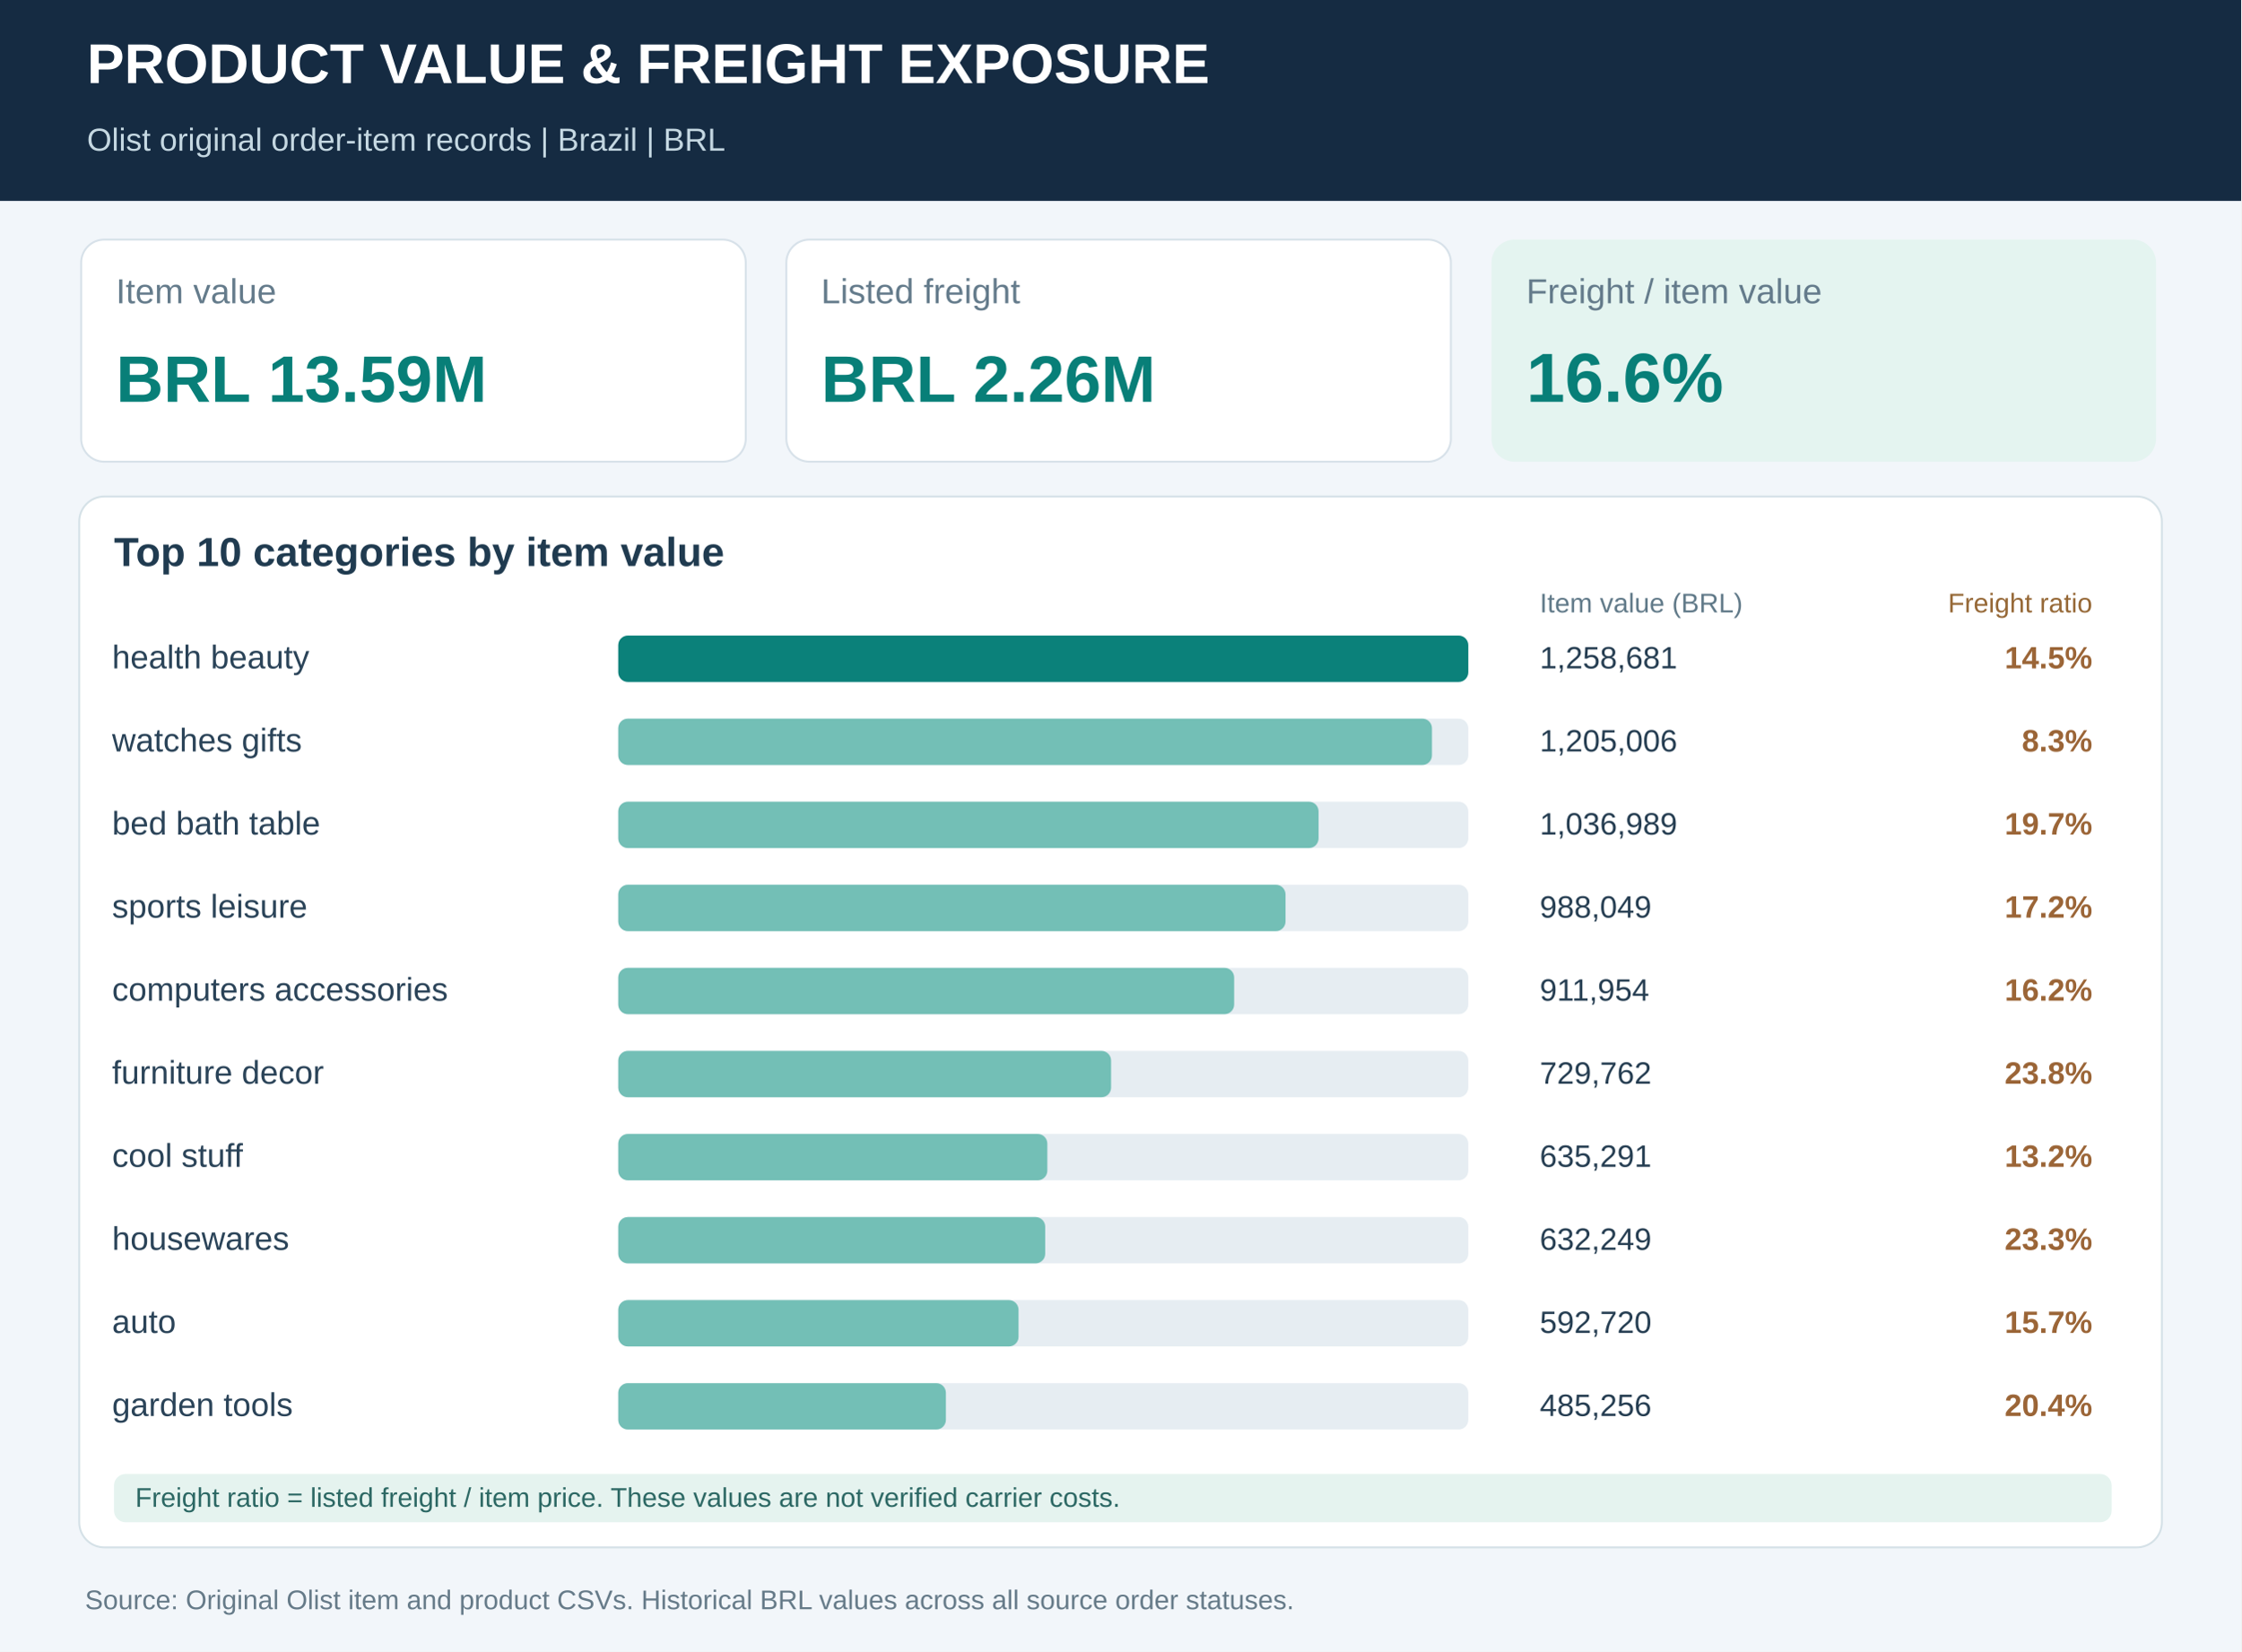
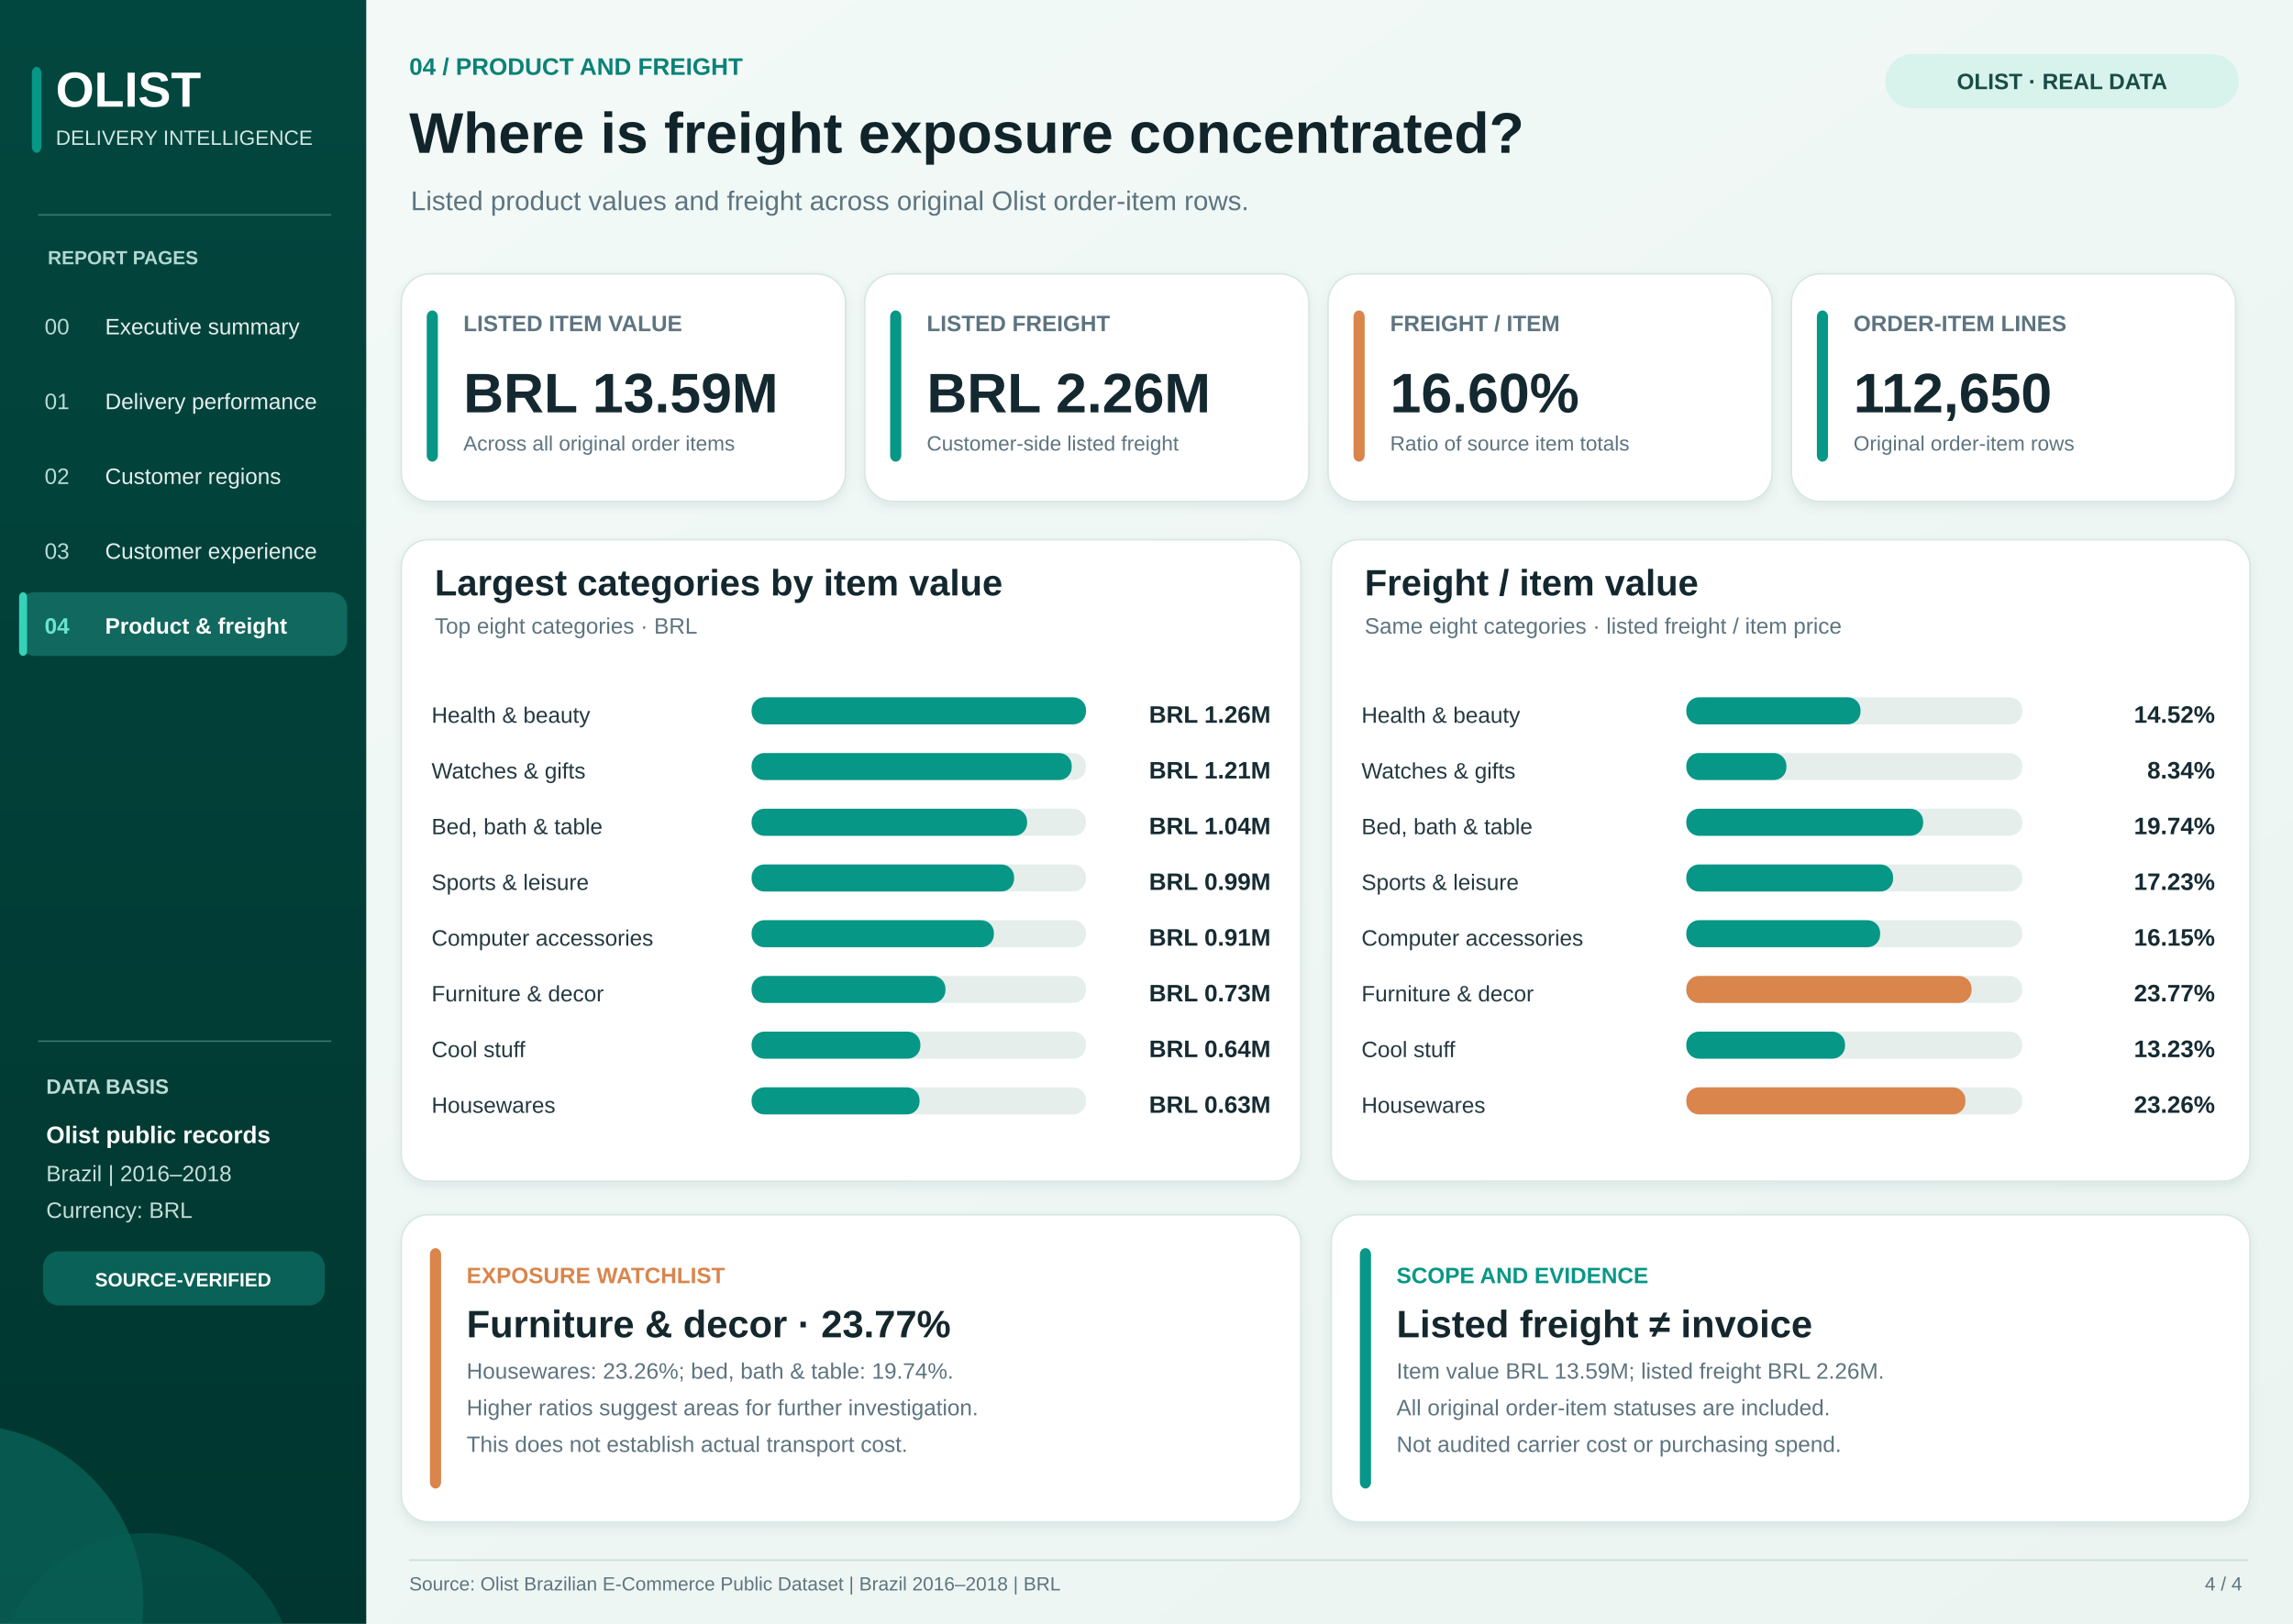
- <svg xmlns="http://www.w3.org/2000/svg" width="1160" height="855" viewBox="0 0 1160 855" role="img" aria-label="Product item value and freight exposure in Olist customer order-item records by category">
-   <rect width="1160" height="855" fill="#f2f6fa" />
-   <rect width="1160" height="104" fill="#152b42" />
+ <svg xmlns="http://www.w3.org/2000/svg" width="1440" height="1020" viewBox="0 0 1440 1020" role="img" aria-label="Where is freight exposure concentrated? — historical Olist dashboard">
+   <defs>
+     <linearGradient id="bg" x1="0" y1="0" x2="1" y2="1">
+       <stop offset="0%" stop-color="#F3FAF8" />
+       <stop offset="100%" stop-color="#EBF4F1" />
+     </linearGradient>
+     <linearGradient id="side" x1="0" y1="0" x2="0" y2="1">
+       <stop offset="0%" stop-color="#02473F" />
+       <stop offset="100%" stop-color="#00362F" />
+     </linearGradient>
+     <linearGradient id="area" x1="0" y1="0" x2="0" y2="1">
+       <stop offset="0%" stop-color="#7BD5C8" stop-opacity=".42" />
+       <stop offset="100%" stop-color="#D5F4EE" stop-opacity=".18" />
+     </linearGradient>
+     <filter id="shadow" x="-6%" y="-7%" width="114%" height="121%">
+       <feDropShadow dx="0" dy="3" stdDeviation="3" flood-color="#4B756D" flood-opacity=".11" />
+     </filter>
+   </defs>
  <g font-family="Arial,Helvetica,sans-serif">
-     <text x="45" y="43" font-size="29" font-weight="bold" fill="#fff">PRODUCT VALUE &amp; FREIGHT EXPOSURE</text>
-     <text x="45" y="78" font-size="16.5" fill="#c5d8e2">Olist original order-item records | Brazil | BRL</text>
-     <rect x="42" y="124" width="344" height="115" rx="12" fill="#fff" stroke="#d7e1e9" />
-     <rect x="407" y="124" width="344" height="115" rx="12" fill="#fff" stroke="#d7e1e9" />
-     <rect x="772" y="124" width="344" height="115" rx="12" fill="#e4f4f0" />
-     <text x="60" y="157" font-size="18" fill="#647b8b">Item value</text>
-     <text x="60" y="208" font-size="34" font-weight="bold" fill="#087f78">BRL 13.59M</text>
-     <text x="425" y="157" font-size="18" fill="#647b8b">Listed freight</text>
-     <text x="425" y="208" font-size="34" font-weight="bold" fill="#087f78">BRL 2.26M</text>
-     <text x="790" y="157" font-size="18" fill="#647b8b">Freight / item value</text>
-     <text x="790" y="208" font-size="36" font-weight="bold" fill="#087f78">16.6%</text>
-     <rect x="41" y="257" width="1078" height="544" rx="13" fill="#fff" stroke="#d5e1e7" />
-     <text x="59" y="293" font-size="21" font-weight="bold" fill="#203b50">Top 10 categories by item value</text>
-     <text x="797" y="317" font-size="14" fill="#607988">Item value (BRL)</text>
-     <text x="1083" y="317" font-size="14" text-anchor="end" fill="#956735">Freight ratio</text>
-     <text x="58" y="346" font-size="17" fill="#2a4358">health beauty</text>
-     <rect x="320" y="329" width="440" height="24" rx="5" fill="#e6edf2" />
-     <rect x="320" y="329" width="440.0" height="24" rx="5" fill="#0b817a" />
-     <text x="797" y="346" font-size="16" fill="#263e52">1,258,681</text>
-     <text x="1083" y="346" text-anchor="end" font-size="16" font-weight="bold" fill="#9b6537">14.5%</text>
-     <text x="58" y="389" font-size="17" fill="#2a4358">watches gifts</text>
-     <rect x="320" y="372" width="440" height="24" rx="5" fill="#e6edf2" />
-     <rect x="320" y="372" width="421.2" height="24" rx="5" fill="#73bfb6" />
-     <text x="797" y="389" font-size="16" fill="#263e52">1,205,006</text>
-     <text x="1083" y="389" text-anchor="end" font-size="16" font-weight="bold" fill="#9b6537">8.3%</text>
-     <text x="58" y="432" font-size="17" fill="#2a4358">bed bath table</text>
-     <rect x="320" y="415" width="440" height="24" rx="5" fill="#e6edf2" />
-     <rect x="320" y="415" width="362.5" height="24" rx="5" fill="#73bfb6" />
-     <text x="797" y="432" font-size="16" fill="#263e52">1,036,989</text>
-     <text x="1083" y="432" text-anchor="end" font-size="16" font-weight="bold" fill="#9b6537">19.7%</text>
-     <text x="58" y="475" font-size="17" fill="#2a4358">sports leisure</text>
-     <rect x="320" y="458" width="440" height="24" rx="5" fill="#e6edf2" />
-     <rect x="320" y="458" width="345.4" height="24" rx="5" fill="#73bfb6" />
-     <text x="797" y="475" font-size="16" fill="#263e52">988,049</text>
-     <text x="1083" y="475" text-anchor="end" font-size="16" font-weight="bold" fill="#9b6537">17.2%</text>
-     <text x="58" y="518" font-size="17" fill="#2a4358">computers accessories</text>
-     <rect x="320" y="501" width="440" height="24" rx="5" fill="#e6edf2" />
-     <rect x="320" y="501" width="318.8" height="24" rx="5" fill="#73bfb6" />
-     <text x="797" y="518" font-size="16" fill="#263e52">911,954</text>
-     <text x="1083" y="518" text-anchor="end" font-size="16" font-weight="bold" fill="#9b6537">16.2%</text>
-     <text x="58" y="561" font-size="17" fill="#2a4358">furniture decor</text>
-     <rect x="320" y="544" width="440" height="24" rx="5" fill="#e6edf2" />
-     <rect x="320" y="544" width="255.1" height="24" rx="5" fill="#73bfb6" />
-     <text x="797" y="561" font-size="16" fill="#263e52">729,762</text>
-     <text x="1083" y="561" text-anchor="end" font-size="16" font-weight="bold" fill="#9b6537">23.8%</text>
-     <text x="58" y="604" font-size="17" fill="#2a4358">cool stuff</text>
-     <rect x="320" y="587" width="440" height="24" rx="5" fill="#e6edf2" />
-     <rect x="320" y="587" width="222.1" height="24" rx="5" fill="#73bfb6" />
-     <text x="797" y="604" font-size="16" fill="#263e52">635,291</text>
-     <text x="1083" y="604" text-anchor="end" font-size="16" font-weight="bold" fill="#9b6537">13.2%</text>
-     <text x="58" y="647" font-size="17" fill="#2a4358">housewares</text>
-     <rect x="320" y="630" width="440" height="24" rx="5" fill="#e6edf2" />
-     <rect x="320" y="630" width="221.0" height="24" rx="5" fill="#73bfb6" />
-     <text x="797" y="647" font-size="16" fill="#263e52">632,249</text>
-     <text x="1083" y="647" text-anchor="end" font-size="16" font-weight="bold" fill="#9b6537">23.3%</text>
-     <text x="58" y="690" font-size="17" fill="#2a4358">auto</text>
-     <rect x="320" y="673" width="440" height="24" rx="5" fill="#e6edf2" />
-     <rect x="320" y="673" width="207.2" height="24" rx="5" fill="#73bfb6" />
-     <text x="797" y="690" font-size="16" fill="#263e52">592,720</text>
-     <text x="1083" y="690" text-anchor="end" font-size="16" font-weight="bold" fill="#9b6537">15.7%</text>
-     <text x="58" y="733" font-size="17" fill="#2a4358">garden tools</text>
-     <rect x="320" y="716" width="440" height="24" rx="5" fill="#e6edf2" />
-     <rect x="320" y="716" width="169.6" height="24" rx="5" fill="#73bfb6" />
-     <text x="797" y="733" font-size="16" fill="#263e52">485,256</text>
-     <text x="1083" y="733" text-anchor="end" font-size="16" font-weight="bold" fill="#9b6537">20.4%</text>
-     <rect x="59" y="763" width="1034" height="25" rx="6" fill="#e5f3ef" />
-     <text x="70" y="780" font-size="14" fill="#2b6763">Freight ratio = listed freight / item price. These values are not verified carrier costs.</text>
-     <text x="44" y="833" font-size="14" fill="#657a88">Source: Original Olist item and product CSVs. Historical BRL values across all source order statuses.</text>
+     <rect x="0" y="0" width="1440" height="1020" rx="0" fill="url(#bg)" />
+     <rect x="0" y="0" width="230" height="1020" rx="0" fill="url(#side)" />
+     <circle cx="-22" cy="1007" r="112" fill="#0C7267" opacity=".55" />
+     <circle cx="92" cy="1056" r="93" fill="#075E53" opacity=".55" />
+     <rect x="20" y="42" width="6" height="54" rx="4" fill="#079786" />
+     <text x="35" y="67" font-size="31" fill="#FFFFFF" font-weight="700" text-anchor="start">OLIST</text>
+     <text x="35" y="91" font-size="13" fill="#D0E5E1" font-weight="400" text-anchor="start">DELIVERY INTELLIGENCE</text>
+     <line x1="24" y1="135" x2="208" y2="135" stroke="#35796E" stroke-width="1" />
+     <text x="30" y="166" font-size="12" fill="#B0D7D0" font-weight="700" text-anchor="start">REPORT PAGES</text>
+     <text x="28" y="210" font-size="14" fill="#B8DAD4" font-weight="400" text-anchor="start">00</text>
+     <text x="66" y="210" font-size="14" fill="#E4EFED" font-weight="400" text-anchor="start">Executive summary</text>
+     <text x="28" y="257" font-size="14" fill="#B8DAD4" font-weight="400" text-anchor="start">01</text>
+     <text x="66" y="257" font-size="14" fill="#E4EFED" font-weight="400" text-anchor="start">Delivery performance</text>
+     <text x="28" y="304" font-size="14" fill="#B8DAD4" font-weight="400" text-anchor="start">02</text>
+     <text x="66" y="304" font-size="14" fill="#E4EFED" font-weight="400" text-anchor="start">Customer regions</text>
+     <text x="28" y="351" font-size="14" fill="#B8DAD4" font-weight="400" text-anchor="start">03</text>
+     <text x="66" y="351" font-size="14" fill="#E4EFED" font-weight="400" text-anchor="start">Customer experience</text>
+     <rect x="12" y="372" width="206" height="40" rx="10" fill="#11685E" />
+     <rect x="12" y="372" width="5" height="40" rx="3" fill="#35D2B7" />
+     <text x="28" y="398" font-size="14" fill="#68E6CE" font-weight="700" text-anchor="start">04</text>
+     <text x="66" y="398" font-size="14" fill="#FFFFFF" font-weight="700" text-anchor="start">Product &amp; freight</text>
+     <line x1="24" y1="654" x2="208" y2="654" stroke="#36776D" stroke-width="1" />
+     <text x="29" y="687" font-size="13" fill="#BEDCD7" font-weight="700" text-anchor="start">DATA BASIS</text>
+     <text x="29" y="718" font-size="15" fill="#FFFFFF" font-weight="600" text-anchor="start">Olist public records</text>
+     <text x="29" y="742" font-size="14" fill="#C6DEDA" font-weight="400" text-anchor="start">Brazil | 2016–2018</text>
+     <text x="29" y="765" font-size="14" fill="#C6DEDA" font-weight="400" text-anchor="start">Currency: BRL</text>
+     <rect x="27" y="786" width="177" height="34" rx="10" fill="#0A6157" />
+     <text x="115" y="808" font-size="12" fill="#FFFFFF" font-weight="700" text-anchor="middle">SOURCE-VERIFIED</text>
+     <text x="257" y="47" font-size="15" fill="#0A8277" font-weight="700" text-anchor="start">04 / PRODUCT AND FREIGHT</text>
+     <text x="257" y="96" font-size="36" fill="#10242A" font-weight="700" text-anchor="start">Where is freight exposure concentrated?</text>
+     <text x="258" y="132" font-size="17" fill="#5D7480" font-weight="400" text-anchor="start">Listed product values and freight across original Olist order-item rows.</text>
+     <rect x="1184" y="34" width="222" height="34" rx="17" fill="#D8F2EC" />
+     <text x="1295" y="56" font-size="14" fill="#194C45" font-weight="700" text-anchor="middle">OLIST · REAL DATA</text>
+     <rect x="252" y="172" width="279" height="143" rx="18" fill="#FFFFFF" stroke="#D7E7E3" filter="url(#shadow)" />
+     <rect x="268" y="195" width="7" height="95" rx="4" fill="#079786" />
+     <text x="291" y="208" font-size="14" fill="#5D7480" font-weight="700" text-anchor="start">LISTED ITEM VALUE</text>
+     <text x="291" y="259" font-size="35" fill="#142830" font-weight="700" text-anchor="start">BRL 13.59M</text>
+     <text x="291" y="283" font-size="13" fill="#5D7480" font-weight="400" text-anchor="start">Across all original order items</text>
+     <rect x="543" y="172" width="279" height="143" rx="18" fill="#FFFFFF" stroke="#D7E7E3" filter="url(#shadow)" />
+     <rect x="559" y="195" width="7" height="95" rx="4" fill="#079786" />
+     <text x="582" y="208" font-size="14" fill="#5D7480" font-weight="700" text-anchor="start">LISTED FREIGHT</text>
+     <text x="582" y="259" font-size="35" fill="#142830" font-weight="700" text-anchor="start">BRL 2.26M</text>
+     <text x="582" y="283" font-size="13" fill="#5D7480" font-weight="400" text-anchor="start">Customer-side listed freight</text>
+     <rect x="834" y="172" width="279" height="143" rx="18" fill="#FFFFFF" stroke="#D7E7E3" filter="url(#shadow)" />
+     <rect x="850" y="195" width="7" height="95" rx="4" fill="#D9854C" />
+     <text x="873" y="208" font-size="14" fill="#5D7480" font-weight="700" text-anchor="start">FREIGHT / ITEM</text>
+     <text x="873" y="259" font-size="35" fill="#142830" font-weight="700" text-anchor="start">16.60%</text>
+     <text x="873" y="283" font-size="13" fill="#5D7480" font-weight="400" text-anchor="start">Ratio of source item totals</text>
+     <rect x="1125" y="172" width="279" height="143" rx="18" fill="#FFFFFF" stroke="#D7E7E3" filter="url(#shadow)" />
+     <rect x="1141" y="195" width="7" height="95" rx="4" fill="#079786" />
+     <text x="1164" y="208" font-size="14" fill="#5D7480" font-weight="700" text-anchor="start">ORDER-ITEM LINES</text>
+     <text x="1164" y="259" font-size="35" fill="#142830" font-weight="700" text-anchor="start">112,650</text>
+     <text x="1164" y="283" font-size="13" fill="#5D7480" font-weight="400" text-anchor="start">Original order-item rows</text>
+     <rect x="252" y="339" width="565" height="403" rx="17" fill="#FFFFFF" stroke="#D7E7E3" filter="url(#shadow)" />
+     <text x="273" y="374" font-size="23" fill="#13272E" font-weight="700" text-anchor="start">Largest categories by item value</text>
+     <text x="273" y="398" font-size="14" fill="#5D7480" font-weight="400" text-anchor="start">Top eight categories · BRL</text>
+     <rect x="836" y="339" width="577" height="403" rx="17" fill="#FFFFFF" stroke="#D7E7E3" filter="url(#shadow)" />
+     <text x="857" y="374" font-size="23" fill="#13272E" font-weight="700" text-anchor="start">Freight / item value</text>
+     <text x="857" y="398" font-size="14" fill="#5D7480" font-weight="400" text-anchor="start">Same eight categories · listed freight / item price</text>
+     <text x="271" y="454" font-size="14" fill="#243941" font-weight="500" text-anchor="start">Health &amp; beauty</text>
+     <rect x="472" y="438" width="210" height="17" rx="8" fill="#E6EEEC" />
+     <rect x="472" y="438" width="210" height="17" rx="8" fill="#079786" />
+     <text x="798" y="454" font-size="15" fill="#162B32" font-weight="700" text-anchor="end">BRL 1.26M</text>
+     <text x="271" y="489" font-size="14" fill="#243941" font-weight="500" text-anchor="start">Watches &amp; gifts</text>
+     <rect x="472" y="473" width="210" height="17" rx="8" fill="#E6EEEC" />
+     <rect x="472" y="473" width="201.045" height="17" rx="8" fill="#079786" />
+     <text x="798" y="489" font-size="15" fill="#162B32" font-weight="700" text-anchor="end">BRL 1.21M</text>
+     <text x="271" y="524" font-size="14" fill="#243941" font-weight="500" text-anchor="start">Bed, bath &amp; table</text>
+     <rect x="472" y="508" width="210" height="17" rx="8" fill="#E6EEEC" />
+     <rect x="472" y="508" width="173.013" height="17" rx="8" fill="#079786" />
+     <text x="798" y="524" font-size="15" fill="#162B32" font-weight="700" text-anchor="end">BRL 1.04M</text>
+     <text x="271" y="559" font-size="14" fill="#243941" font-weight="500" text-anchor="start">Sports &amp; leisure</text>
+     <rect x="472" y="543" width="210" height="17" rx="8" fill="#E6EEEC" />
+     <rect x="472" y="543" width="164.847" height="17" rx="8" fill="#079786" />
+     <text x="798" y="559" font-size="15" fill="#162B32" font-weight="700" text-anchor="end">BRL 0.99M</text>
+     <text x="271" y="594" font-size="14" fill="#243941" font-weight="500" text-anchor="start">Computer accessories</text>
+     <rect x="472" y="578" width="210" height="17" rx="8" fill="#E6EEEC" />
+     <rect x="472" y="578" width="152.152" height="17" rx="8" fill="#079786" />
+     <text x="798" y="594" font-size="15" fill="#162B32" font-weight="700" text-anchor="end">BRL 0.91M</text>
+     <text x="271" y="629" font-size="14" fill="#243941" font-weight="500" text-anchor="start">Furniture &amp; decor</text>
+     <rect x="472" y="613" width="210" height="17" rx="8" fill="#E6EEEC" />
+     <rect x="472" y="613" width="121.755" height="17" rx="8" fill="#079786" />
+     <text x="798" y="629" font-size="15" fill="#162B32" font-weight="700" text-anchor="end">BRL 0.73M</text>
+     <text x="271" y="664" font-size="14" fill="#243941" font-weight="500" text-anchor="start">Cool stuff</text>
+     <rect x="472" y="648" width="210" height="17" rx="8" fill="#E6EEEC" />
+     <rect x="472" y="648" width="105.993" height="17" rx="8" fill="#079786" />
+     <text x="798" y="664" font-size="15" fill="#162B32" font-weight="700" text-anchor="end">BRL 0.64M</text>
+     <text x="271" y="699" font-size="14" fill="#243941" font-weight="500" text-anchor="start">Housewares</text>
+     <rect x="472" y="683" width="210" height="17" rx="8" fill="#E6EEEC" />
+     <rect x="472" y="683" width="105.485" height="17" rx="8" fill="#079786" />
+     <text x="798" y="699" font-size="15" fill="#162B32" font-weight="700" text-anchor="end">BRL 0.63M</text>
+     <text x="855" y="454" font-size="14" fill="#243941" font-weight="500" text-anchor="start">Health &amp; beauty</text>
+     <rect x="1059" y="438" width="211" height="17" rx="8" fill="#E6EEEC" />
+     <rect x="1059" y="438" width="109.411" height="17" rx="8" fill="#079786" />
+     <text x="1391" y="454" font-size="15" fill="#162B32" font-weight="700" text-anchor="end">14.52%</text>
+     <text x="855" y="489" font-size="14" fill="#243941" font-weight="500" text-anchor="start">Watches &amp; gifts</text>
+     <rect x="1059" y="473" width="211" height="17" rx="8" fill="#E6EEEC" />
+     <rect x="1059" y="473" width="62.872" height="17" rx="8" fill="#079786" />
+     <text x="1391" y="489" font-size="15" fill="#162B32" font-weight="700" text-anchor="end">8.34%</text>
+     <text x="855" y="524" font-size="14" fill="#243941" font-weight="500" text-anchor="start">Bed, bath &amp; table</text>
+     <rect x="1059" y="508" width="211" height="17" rx="8" fill="#E6EEEC" />
+     <rect x="1059" y="508" width="148.749" height="17" rx="8" fill="#079786" />
+     <text x="1391" y="524" font-size="15" fill="#162B32" font-weight="700" text-anchor="end">19.74%</text>
+     <text x="855" y="559" font-size="14" fill="#243941" font-weight="500" text-anchor="start">Sports &amp; leisure</text>
+     <rect x="1059" y="543" width="211" height="17" rx="8" fill="#E6EEEC" />
+     <rect x="1059" y="543" width="129.866" height="17" rx="8" fill="#079786" />
+     <text x="1391" y="559" font-size="15" fill="#162B32" font-weight="700" text-anchor="end">17.23%</text>
+     <text x="855" y="594" font-size="14" fill="#243941" font-weight="500" text-anchor="start">Computer accessories</text>
+     <rect x="1059" y="578" width="211" height="17" rx="8" fill="#E6EEEC" />
+     <rect x="1059" y="578" width="121.733" height="17" rx="8" fill="#079786" />
+     <text x="1391" y="594" font-size="15" fill="#162B32" font-weight="700" text-anchor="end">16.15%</text>
+     <text x="855" y="629" font-size="14" fill="#243941" font-weight="500" text-anchor="start">Furniture &amp; decor</text>
+     <rect x="1059" y="613" width="211" height="17" rx="8" fill="#E6EEEC" />
+     <rect x="1059" y="613" width="179.143" height="17" rx="8" fill="#D9854C" />
+     <text x="1391" y="629" font-size="15" fill="#162B32" font-weight="700" text-anchor="end">23.77%</text>
+     <text x="855" y="664" font-size="14" fill="#243941" font-weight="500" text-anchor="start">Cool stuff</text>
+     <rect x="1059" y="648" width="211" height="17" rx="8" fill="#E6EEEC" />
+     <rect x="1059" y="648" width="99.686" height="17" rx="8" fill="#079786" />
+     <text x="1391" y="664" font-size="15" fill="#162B32" font-weight="700" text-anchor="end">13.23%</text>
+     <text x="855" y="699" font-size="14" fill="#243941" font-weight="500" text-anchor="start">Housewares</text>
+     <rect x="1059" y="683" width="211" height="17" rx="8" fill="#E6EEEC" />
+     <rect x="1059" y="683" width="175.292" height="17" rx="8" fill="#D9854C" />
+     <text x="1391" y="699" font-size="15" fill="#162B32" font-weight="700" text-anchor="end">23.26%</text>
+     <rect x="252" y="763" width="565" height="193" rx="17" fill="#FFFFFF" stroke="#D7E7E3" filter="url(#shadow)" />
+     <rect x="270" y="784" width="7" height="151" rx="4" fill="#D9854C" />
+     <text x="293" y="806" font-size="14" fill="#D9854C" font-weight="700" text-anchor="start">EXPOSURE WATCHLIST</text>
+     <text x="293" y="840" font-size="24" fill="#14272D" font-weight="700" text-anchor="start">Furniture &amp; decor · 23.77%</text>
+     <text x="293" y="866" font-size="14" fill="#5D7480" font-weight="400" text-anchor="start">Housewares: 23.26%; bed, bath &amp; table: 19.74%.</text>
+     <text x="293" y="889" font-size="14" fill="#5D7480" font-weight="400" text-anchor="start">Higher ratios suggest areas for further investigation.</text>
+     <text x="293" y="912" font-size="14" fill="#5D7480" font-weight="400" text-anchor="start">This does not establish actual transport cost.</text>
+     <rect x="836" y="763" width="577" height="193" rx="17" fill="#FFFFFF" stroke="#D7E7E3" filter="url(#shadow)" />
+     <rect x="854" y="784" width="7" height="151" rx="4" fill="#079786" />
+     <text x="877" y="806" font-size="14" fill="#079786" font-weight="700" text-anchor="start">SCOPE AND EVIDENCE</text>
+     <text x="877" y="840" font-size="24" fill="#14272D" font-weight="700" text-anchor="start">Listed freight ≠ invoice</text>
+     <text x="877" y="866" font-size="14" fill="#5D7480" font-weight="400" text-anchor="start">Item value BRL 13.59M; listed freight BRL 2.26M.</text>
+     <text x="877" y="889" font-size="14" fill="#5D7480" font-weight="400" text-anchor="start">All original order-item statuses are included.</text>
+     <text x="877" y="912" font-size="14" fill="#5D7480" font-weight="400" text-anchor="start">Not audited carrier cost or purchasing spend.</text>
+     <line x1="257" y1="980" x2="1412" y2="980" stroke="#CBDEDA" stroke-width="1" />
+     <text x="257" y="999" font-size="12" fill="#5D7480" font-weight="400" text-anchor="start">Source: Olist Brazilian E-Commerce Public Dataset | Brazil 2016–2018 | BRL</text>
+     <text x="1408" y="999" font-size="12" fill="#5D7480" font-weight="400" text-anchor="end">4 / 4</text>
  </g>
</svg>
